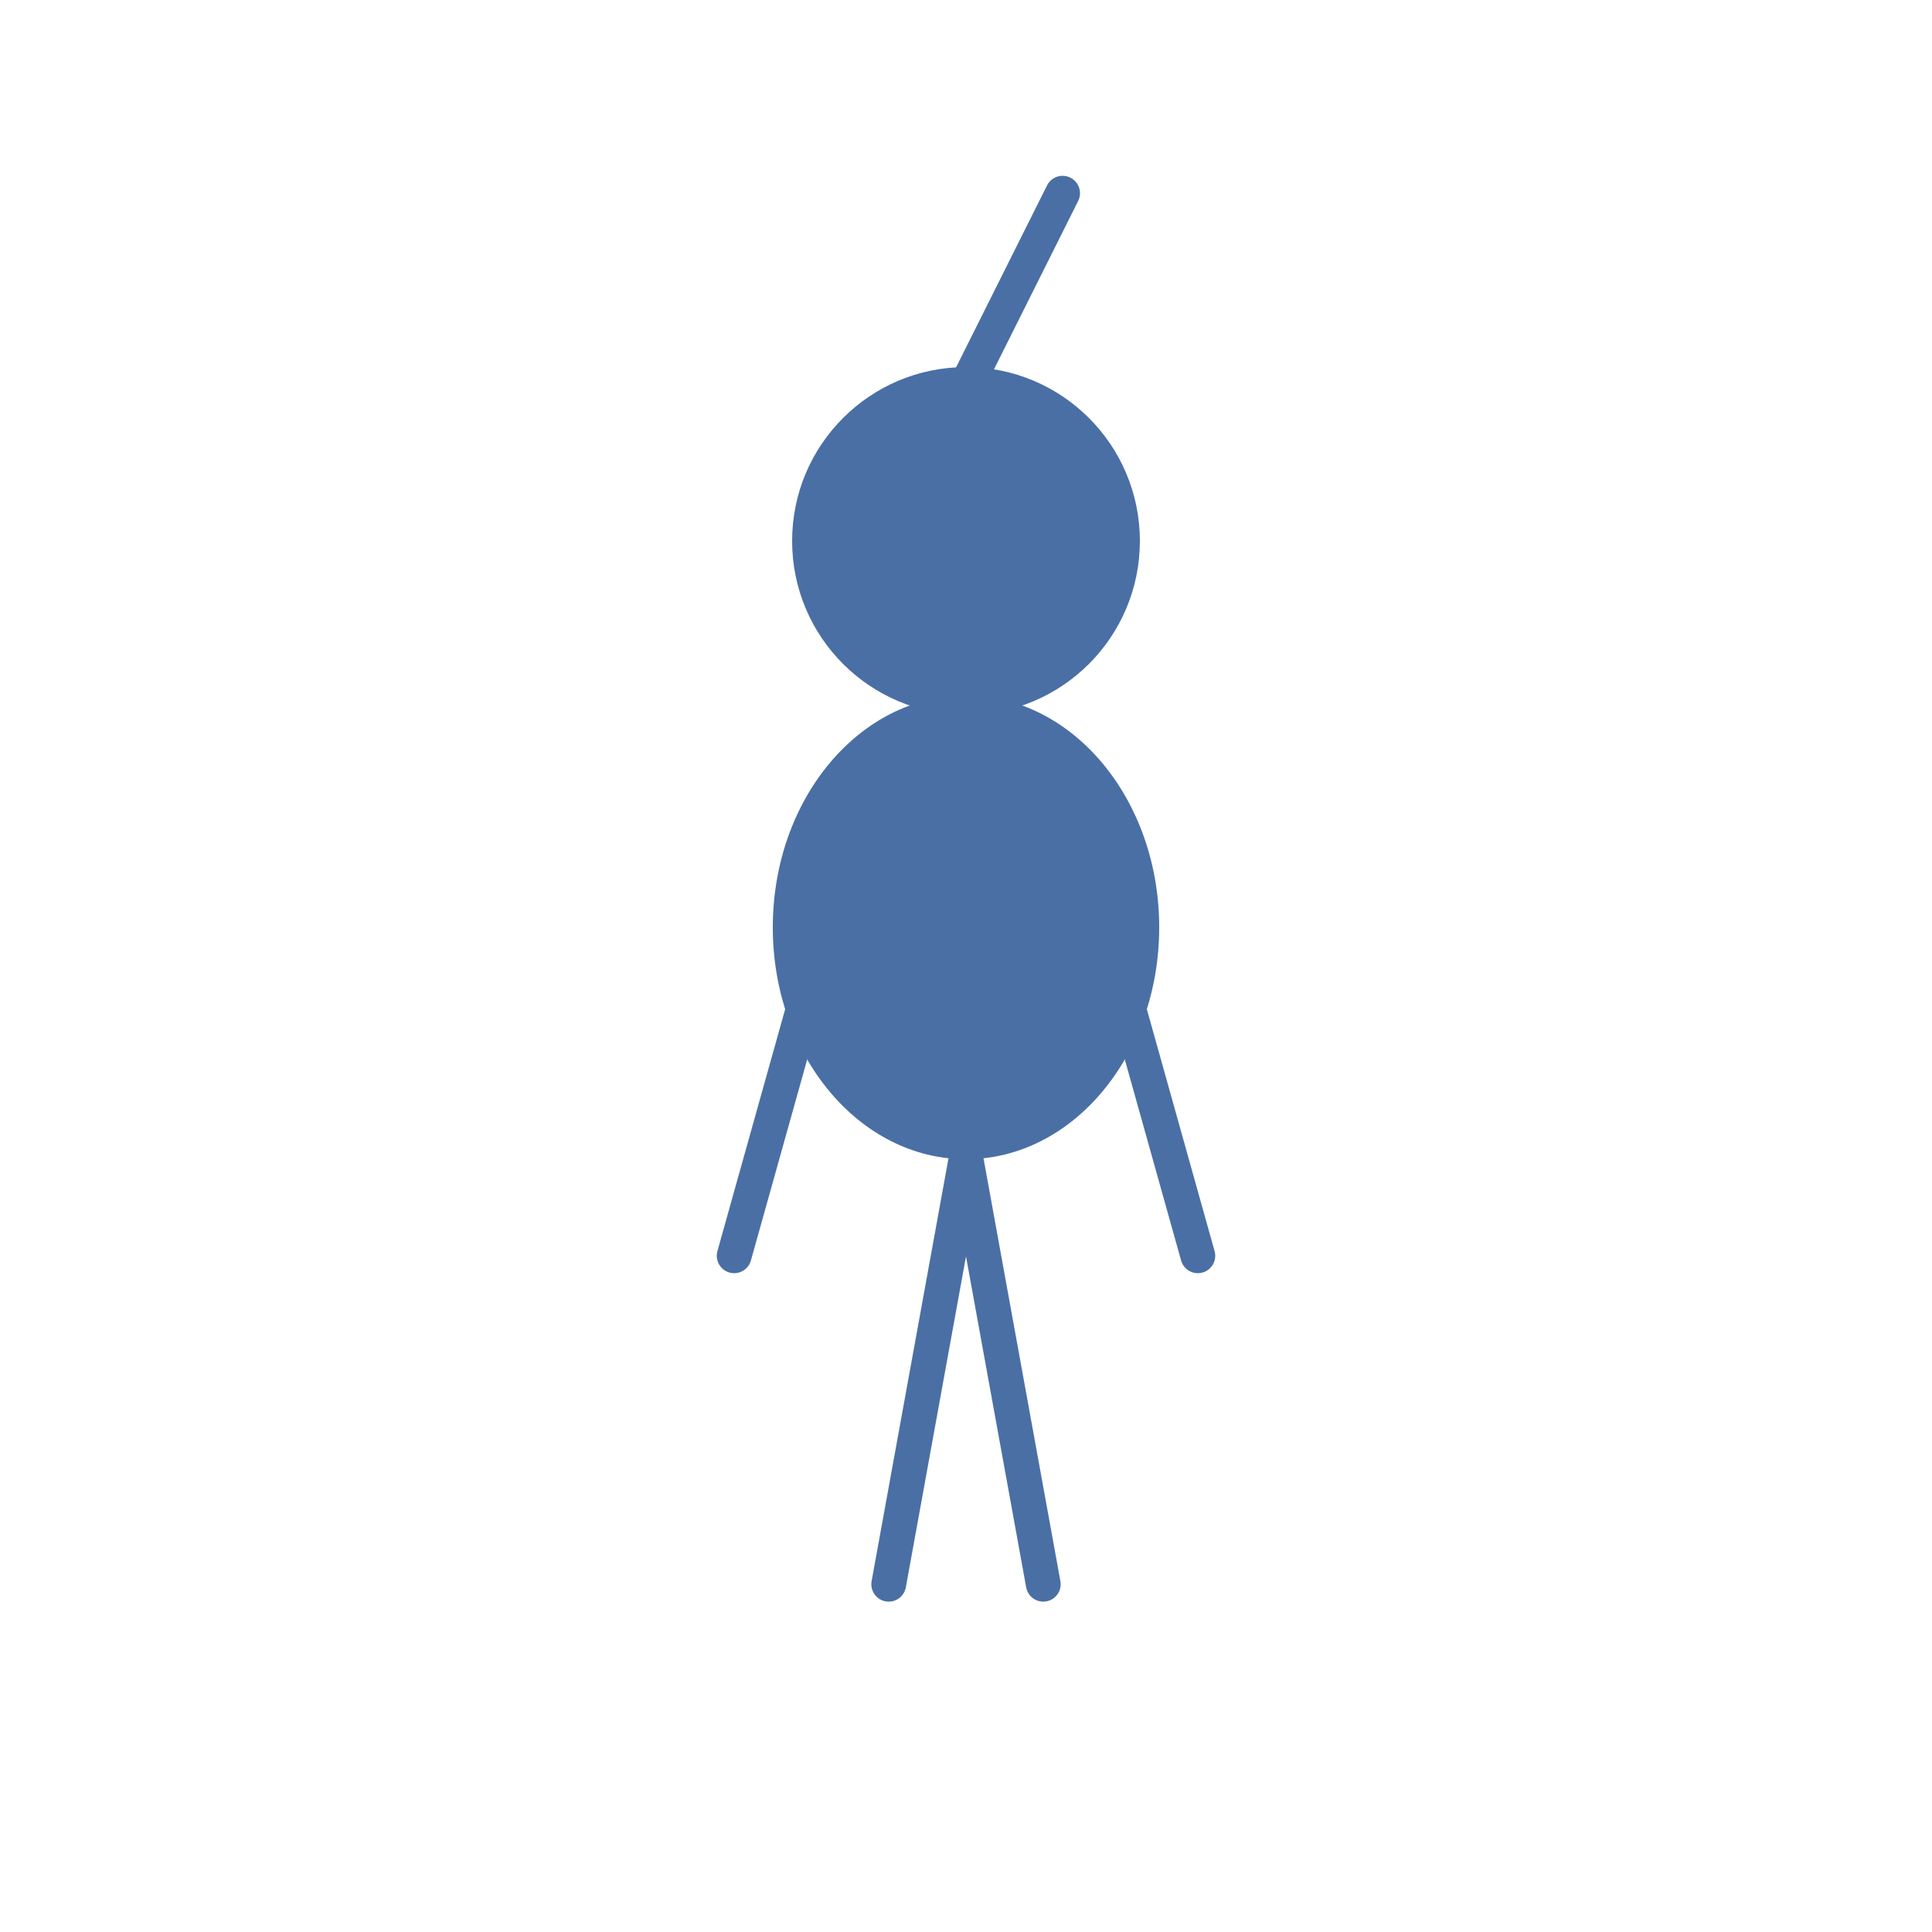
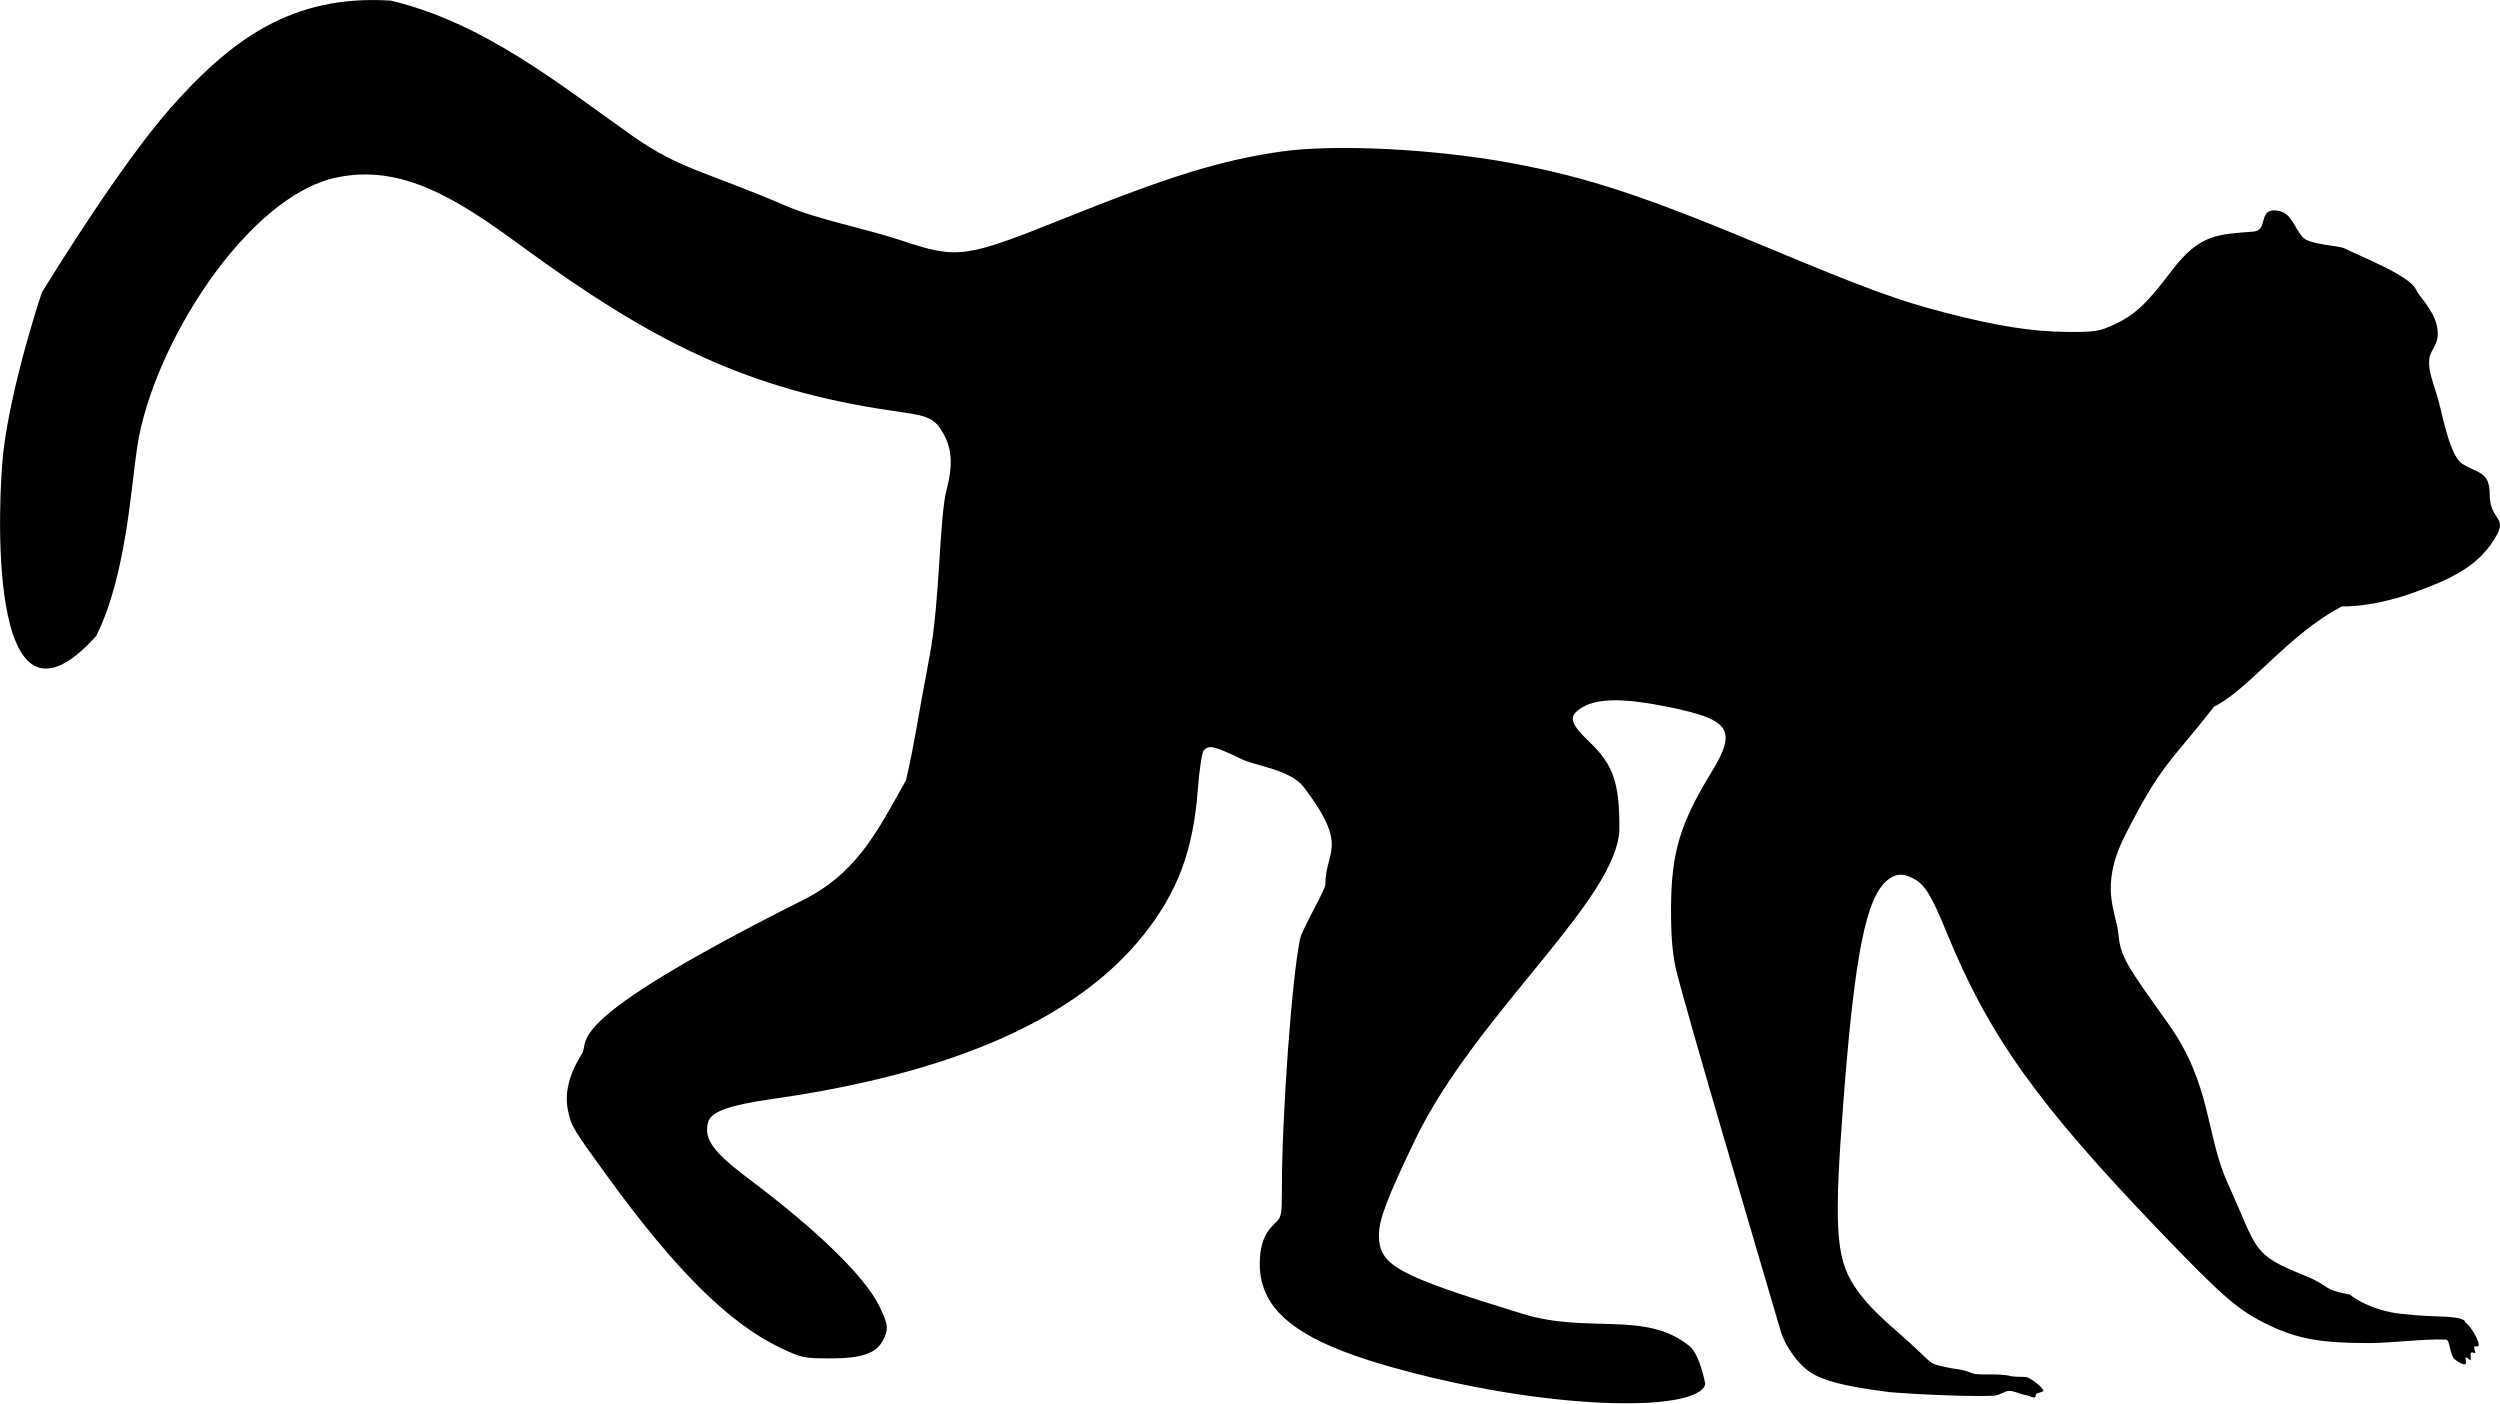
- <svg xmlns="http://www.w3.org/2000/svg" viewBox="0 0 100 100" width="100" height="100">
-   <circle cx="50" cy="28" r="9" fill="#4A6FA5" />
-   <ellipse cx="50" cy="48" rx="10" ry="12" fill="#4A6FA5" />
-   <path d="M 45 40 L 38 65 M 55 40 L 62 65 M 50 60 L 46 82 M 50 60 L 54 82 M 50 20 L 55 10" stroke="#4A6FA5" stroke-width="1.8" fill="#4A6FA5" stroke-linecap="round" />
+ <svg xmlns="http://www.w3.org/2000/svg" id="svg6" version="1.1" viewBox="0 0 116.82 65.572" height="65.572mm" width="116.82mm">
+   <defs id="defs2" />
+   <g id="layer1" transform="translate(-24.15406,-135.5891)">
+     <path id="path124" d="m 112.275,200.616 c -1.885,-0.239 -2.928,-0.506 -3.53,-0.904 -0.575,-0.38 -1.192,-1.243 -1.39,-1.946 -0.08,-0.284 -1.164,-3.971 -2.408,-8.194 -1.244,-4.223 -2.365,-8.16 -2.491,-8.749 -0.163,-0.76 -0.226,-1.597 -0.217,-2.885 0.018,-2.505 0.428,-3.875 1.859,-6.215 1.261,-2.061 0.946,-2.518 -2.155,-3.133 -1.919,-0.38 -3.128,-0.369 -3.825,0.037 -0.703,0.409 -0.641,0.724 0.321,1.645 1.098,1.051 1.386,1.881 1.386,4.002 0,3.289 -6.712,8.673 -9.559,14.603 -1.305,2.719 -1.676,3.699 -1.676,4.426 0,1.421 0.82,1.87 6.731,3.684 3.063,0.94 5.732,-0.168 7.779,1.501 0.498,0.406 0.74,1.781 0.74,1.781 -0.354,1.354 -7.524,1.245 -14.861,-0.854 -4.204,-1.203 -5.951,-2.595 -5.959,-4.749 -0.003,-0.866 0.211,-1.453 0.693,-1.898 0.325,-0.299 0.341,-0.376 0.341,-1.62 5.2e-4,-3.452 0.464,-9.834 0.847,-11.675 0.104,-0.499 1.185,-2.283 1.185,-2.563 3.9e-4,-1.584 1.131,-1.719 -1.006,-4.538 -0.621,-0.819 -2.254,-0.991 -2.907,-1.309 -1.27,-0.618 -1.544,-0.68 -1.776,-0.401 -0.081,0.098 -0.204,0.929 -0.274,1.847 -0.214,2.815 -0.932,4.743 -2.506,6.734 -3.107,3.929 -8.876,6.487 -17.358,7.697 -2.053,0.293 -2.895,0.599 -3.02,1.097 -0.199,0.792 0.232,1.384 1.944,2.668 3.14,2.356 5.358,4.513 6.038,5.875 0.438,0.876 0.467,1.112 0.199,1.63 -0.322,0.622 -0.991,0.854 -2.468,0.854 -1.234,0 -1.345,-0.024 -2.333,-0.495 -2.407,-1.149 -4.905,-3.629 -8.118,-8.059 -1.605,-2.214 -1.646,-2.282 -1.808,-3.039 -0.169,-0.787 0.053,-1.691 0.642,-2.618 0.429,-0.675 -1.2,-1.386 10.109,-7.089 2.72,-1.287 3.656,-3.244 5.045,-5.713 0.417,-1.791 0.503,-2.65 1.098,-5.775 0.503,-2.642 0.451,-6.522 0.808,-7.845 0.276,-1.023 0.246,-1.79 -0.096,-2.46 -0.469,-0.917 -0.79,-0.945 -2.452,-1.187 -6.801,-0.99 -11.231,-3.234 -17.355,-7.718 -2.926,-2.142 -5.544,-3.842 -8.629,-3.179 -4.201,0.903 -8.579,7.875 -9.296,12.572 -0.292,1.911 -0.523,6.065 -1.919,8.851 -5.235,5.799 -4.558,-6.707 -4.338,-8.61 0.401,-3.306 1.802,-7.452 1.802,-7.452 0.571,-0.911 3.578,-5.809 5.953,-8.548 2.89,-3.278 5.737,-5.375 10.353,-5.082 4.378,1.051 7.832,3.883 11.331,6.351 2.236,1.556 3.369,1.618 7.141,3.244 1.474,0.635 3.736,1.062 5.386,1.613 2.61,0.873 2.982,0.823 7.5,-0.989 5.065,-2.032 7.401,-2.754 10.239,-3.165 2.493,-0.36 7.176,-0.127 10.748,0.535 3.588,0.666 6.2,1.528 12.063,3.981 4.466,1.869 6.033,2.444 8.197,3.005 2.444,0.634 4.098,0.895 5.736,0.906 1.301,0.009 1.493,-0.022 2.203,-0.353 0.953,-0.445 1.516,-0.973 2.669,-2.503 1.323,-1.756 2.209,-1.697 3.833,-1.833 0.716,-0.06 0.154,-1.137 1.142,-0.974 0.63,0.104 0.737,0.77 1.144,1.23 0.329,0.371 1.676,0.384 1.969,0.534 0.763,0.389 3.015,1.25 3.33,1.92 0.152,0.322 0.797,0.933 0.969,1.659 0.201,0.848 -0.267,1.096 -0.338,1.518 -0.084,0.5 0.107,0.996 0.363,1.809 0.209,0.663 0.553,2.758 1.164,3.152 0.733,0.473 1.286,0.332 1.287,1.443 0.001,1.145 0.767,1.047 0.365,1.819 -0.795,1.527 -2.204,2.148 -4.081,2.818 -0.829,0.296 -2.225,0.618 -3.187,0.586 -2.49,1.288 -4.324,3.862 -5.976,4.686 -2.081,2.657 -2.465,2.664 -4.165,6.023 -1.224,2.419 -0.401,3.56 -0.306,4.608 0.099,1.093 0.424,1.502 2.342,4.203 2.016,2.838 1.731,5.161 2.773,7.454 1.441,3.174 1.069,3.28 3.638,4.317 1.159,0.468 0.71,0.615 2.065,0.868 0,0 0.622,0.556 1.923,0.827 0.485,0.101 1.622,0.181 2.168,0.19 1.408,0.025 1.289,0.272 1.289,0.272 0.368,0.261 0.852,1.232 0.534,1.13 -0.248,-0.08 0.039,0.36 -0.087,0.311 -0.31,-0.119 -0.128,0.174 -0.195,0.347 -0.381,-0.332 -0.168,0.003 -0.213,0.138 -0.045,0.136 -0.367,-0.063 -0.528,-0.199 -0.24,-0.201 -0.194,-0.904 -0.415,-0.913 -1.076,-0.043 -2.456,0.162 -3.618,0.162 -2.205,0 -3.289,-0.194 -4.622,-0.827 -1.428,-0.678 -2.119,-1.272 -5.118,-4.395 -5.715,-5.953 -7.982,-9.128 -9.948,-13.929 -0.732,-1.788 -1.032,-2.276 -1.572,-2.556 -0.5,-0.259 -0.805,-0.242 -1.194,0.064 -1.008,0.793 -1.537,3.417 -2.065,10.242 -0.456,5.899 -0.371,7.398 0.495,8.727 0.476,0.731 1.097,1.345 2.012,2.141 1.841,1.603 1.323,1.442 2.262,1.654 0.648,0.146 0.657,0.06 1.244,0.288 0.316,0.122 1.22,-0.011 1.768,0.128 0.232,0.059 0.614,0.028 0.76,0.053 0.183,0.031 0.687,0.412 0.793,0.608 0.046,0.086 -0.19,0.104 -0.307,0.161 -0.08,0.039 -0.044,0.121 -0.06,0.153 -0.05,0.099 -0.252,-0.056 -0.542,-0.098 -0.125,-0.018 -0.521,-0.203 -0.717,-0.179 -0.228,0.029 -0.416,0.212 -0.72,0.226 -1.499,0.069 -5.017,-0.157 -5.014,-0.191 z" style="fill:#000000;stroke-width:0.13" />
+   </g>
</svg>
